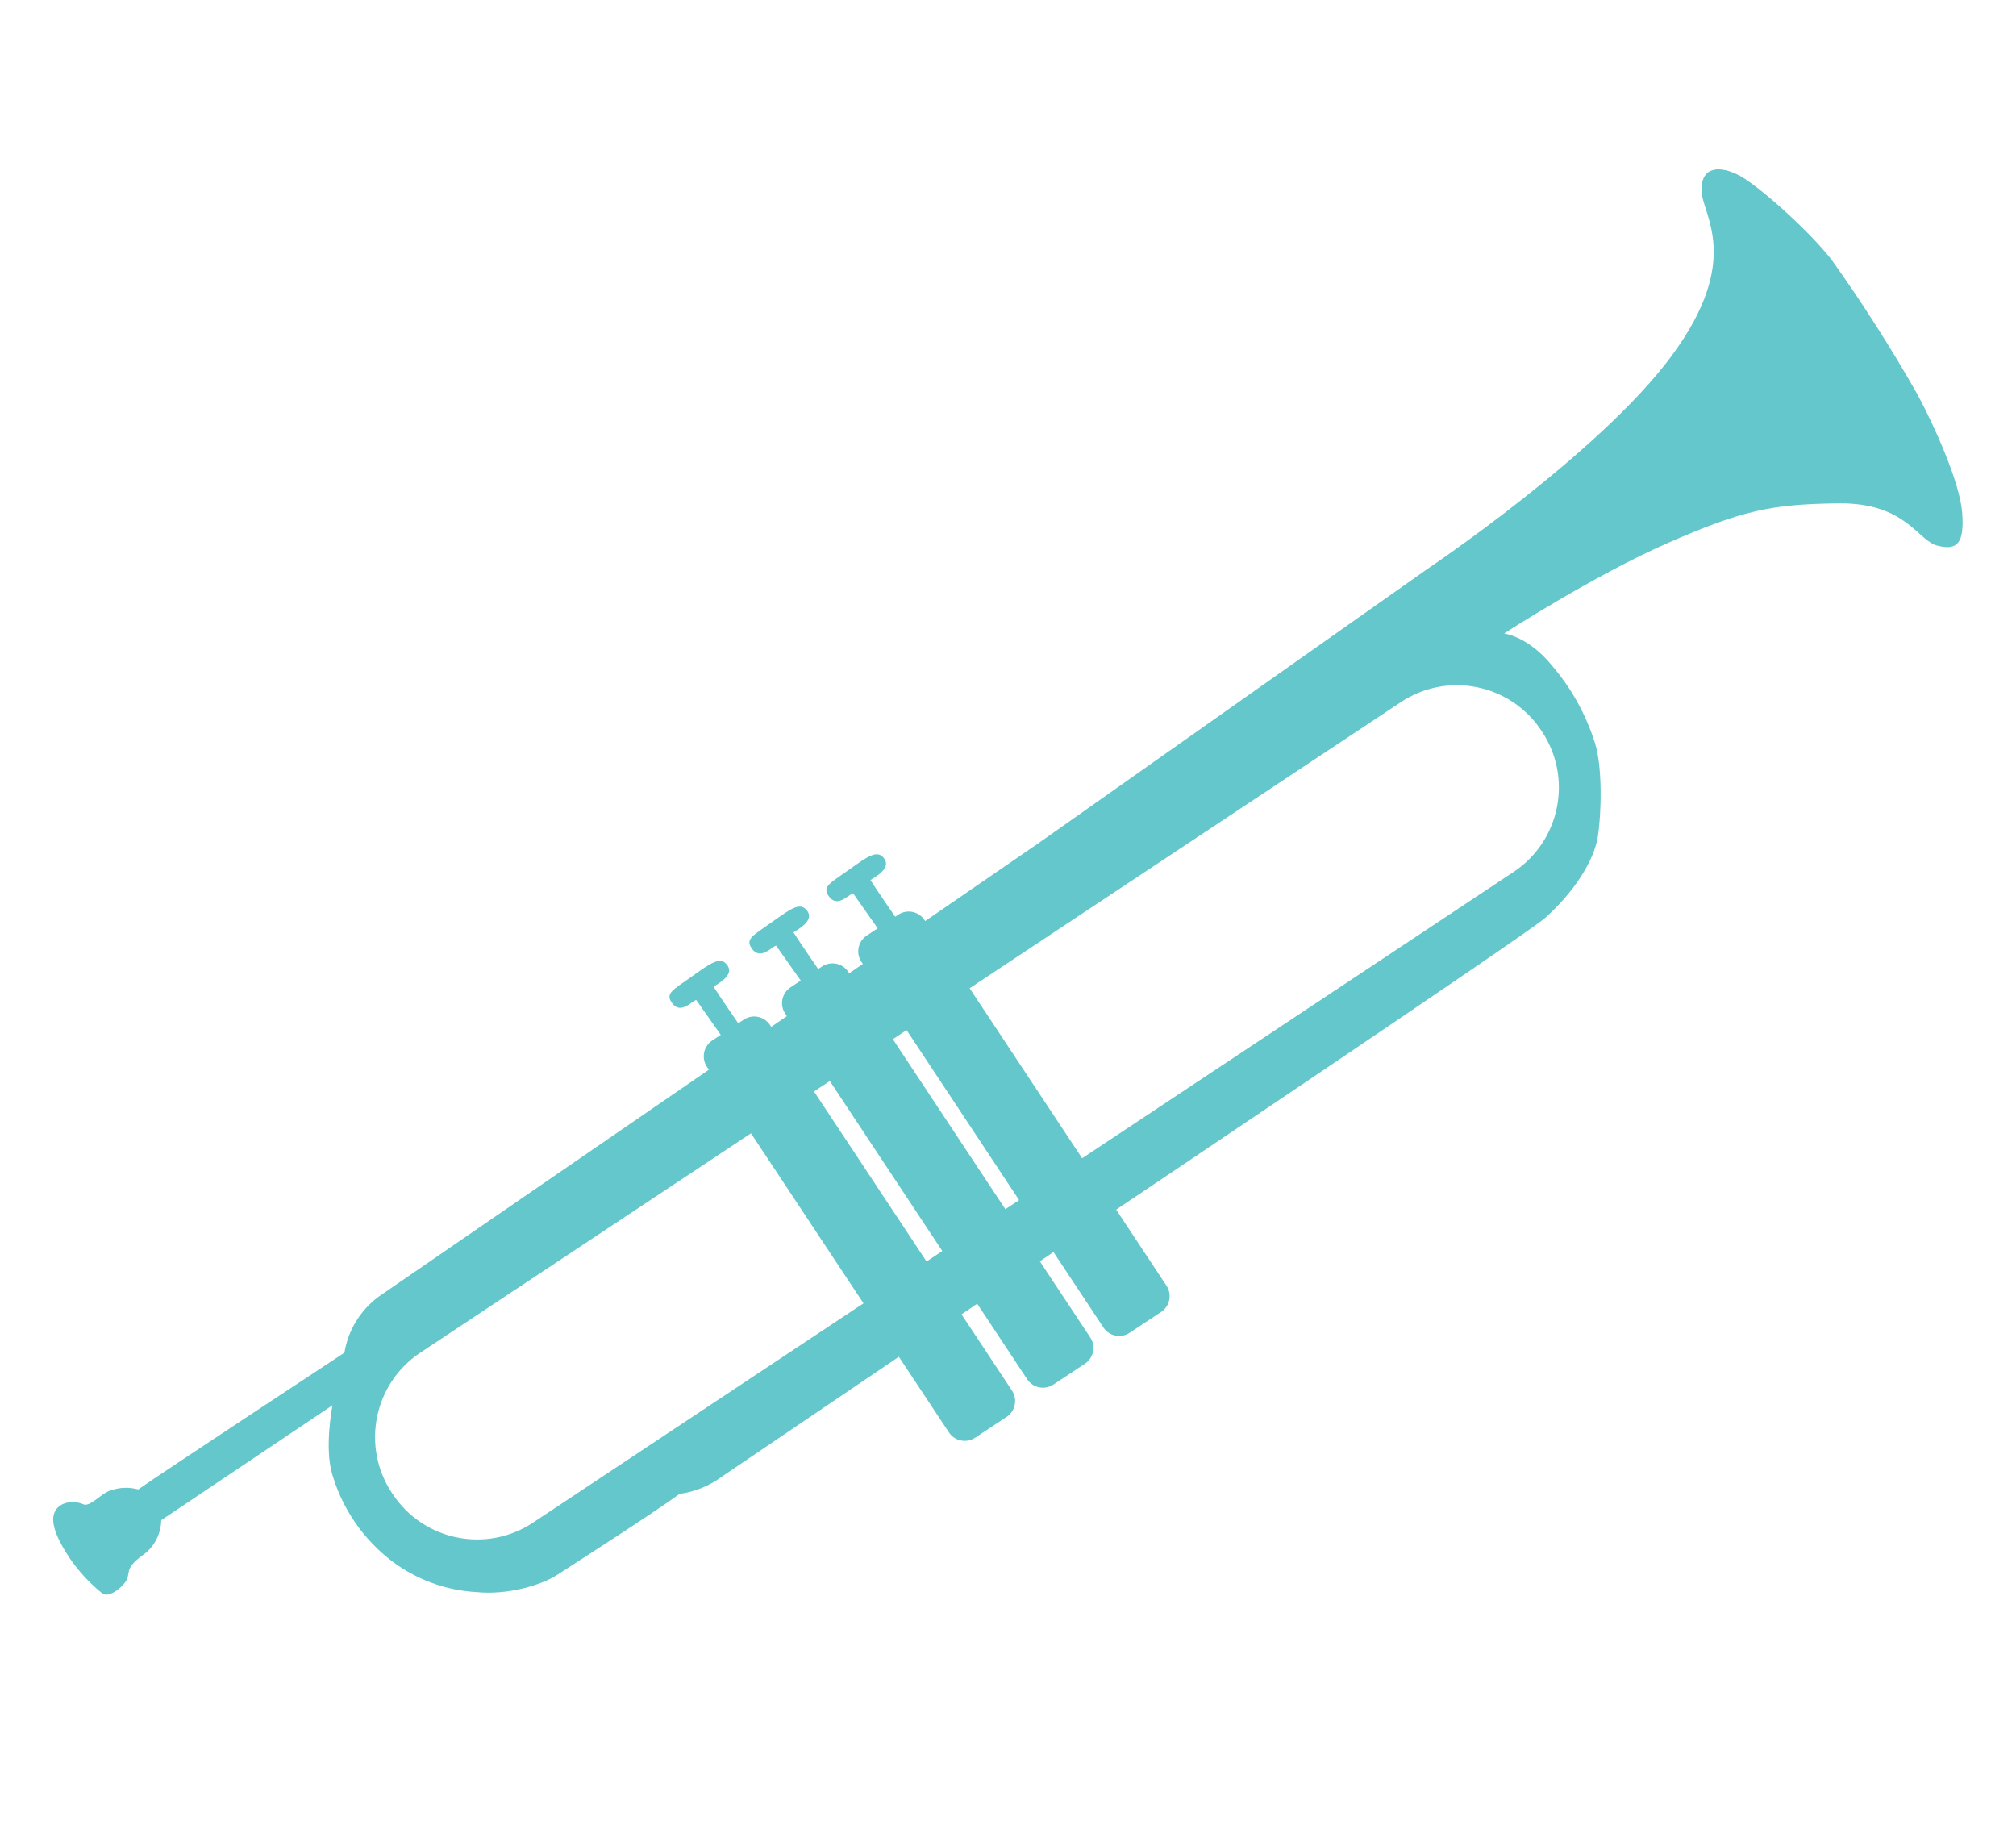
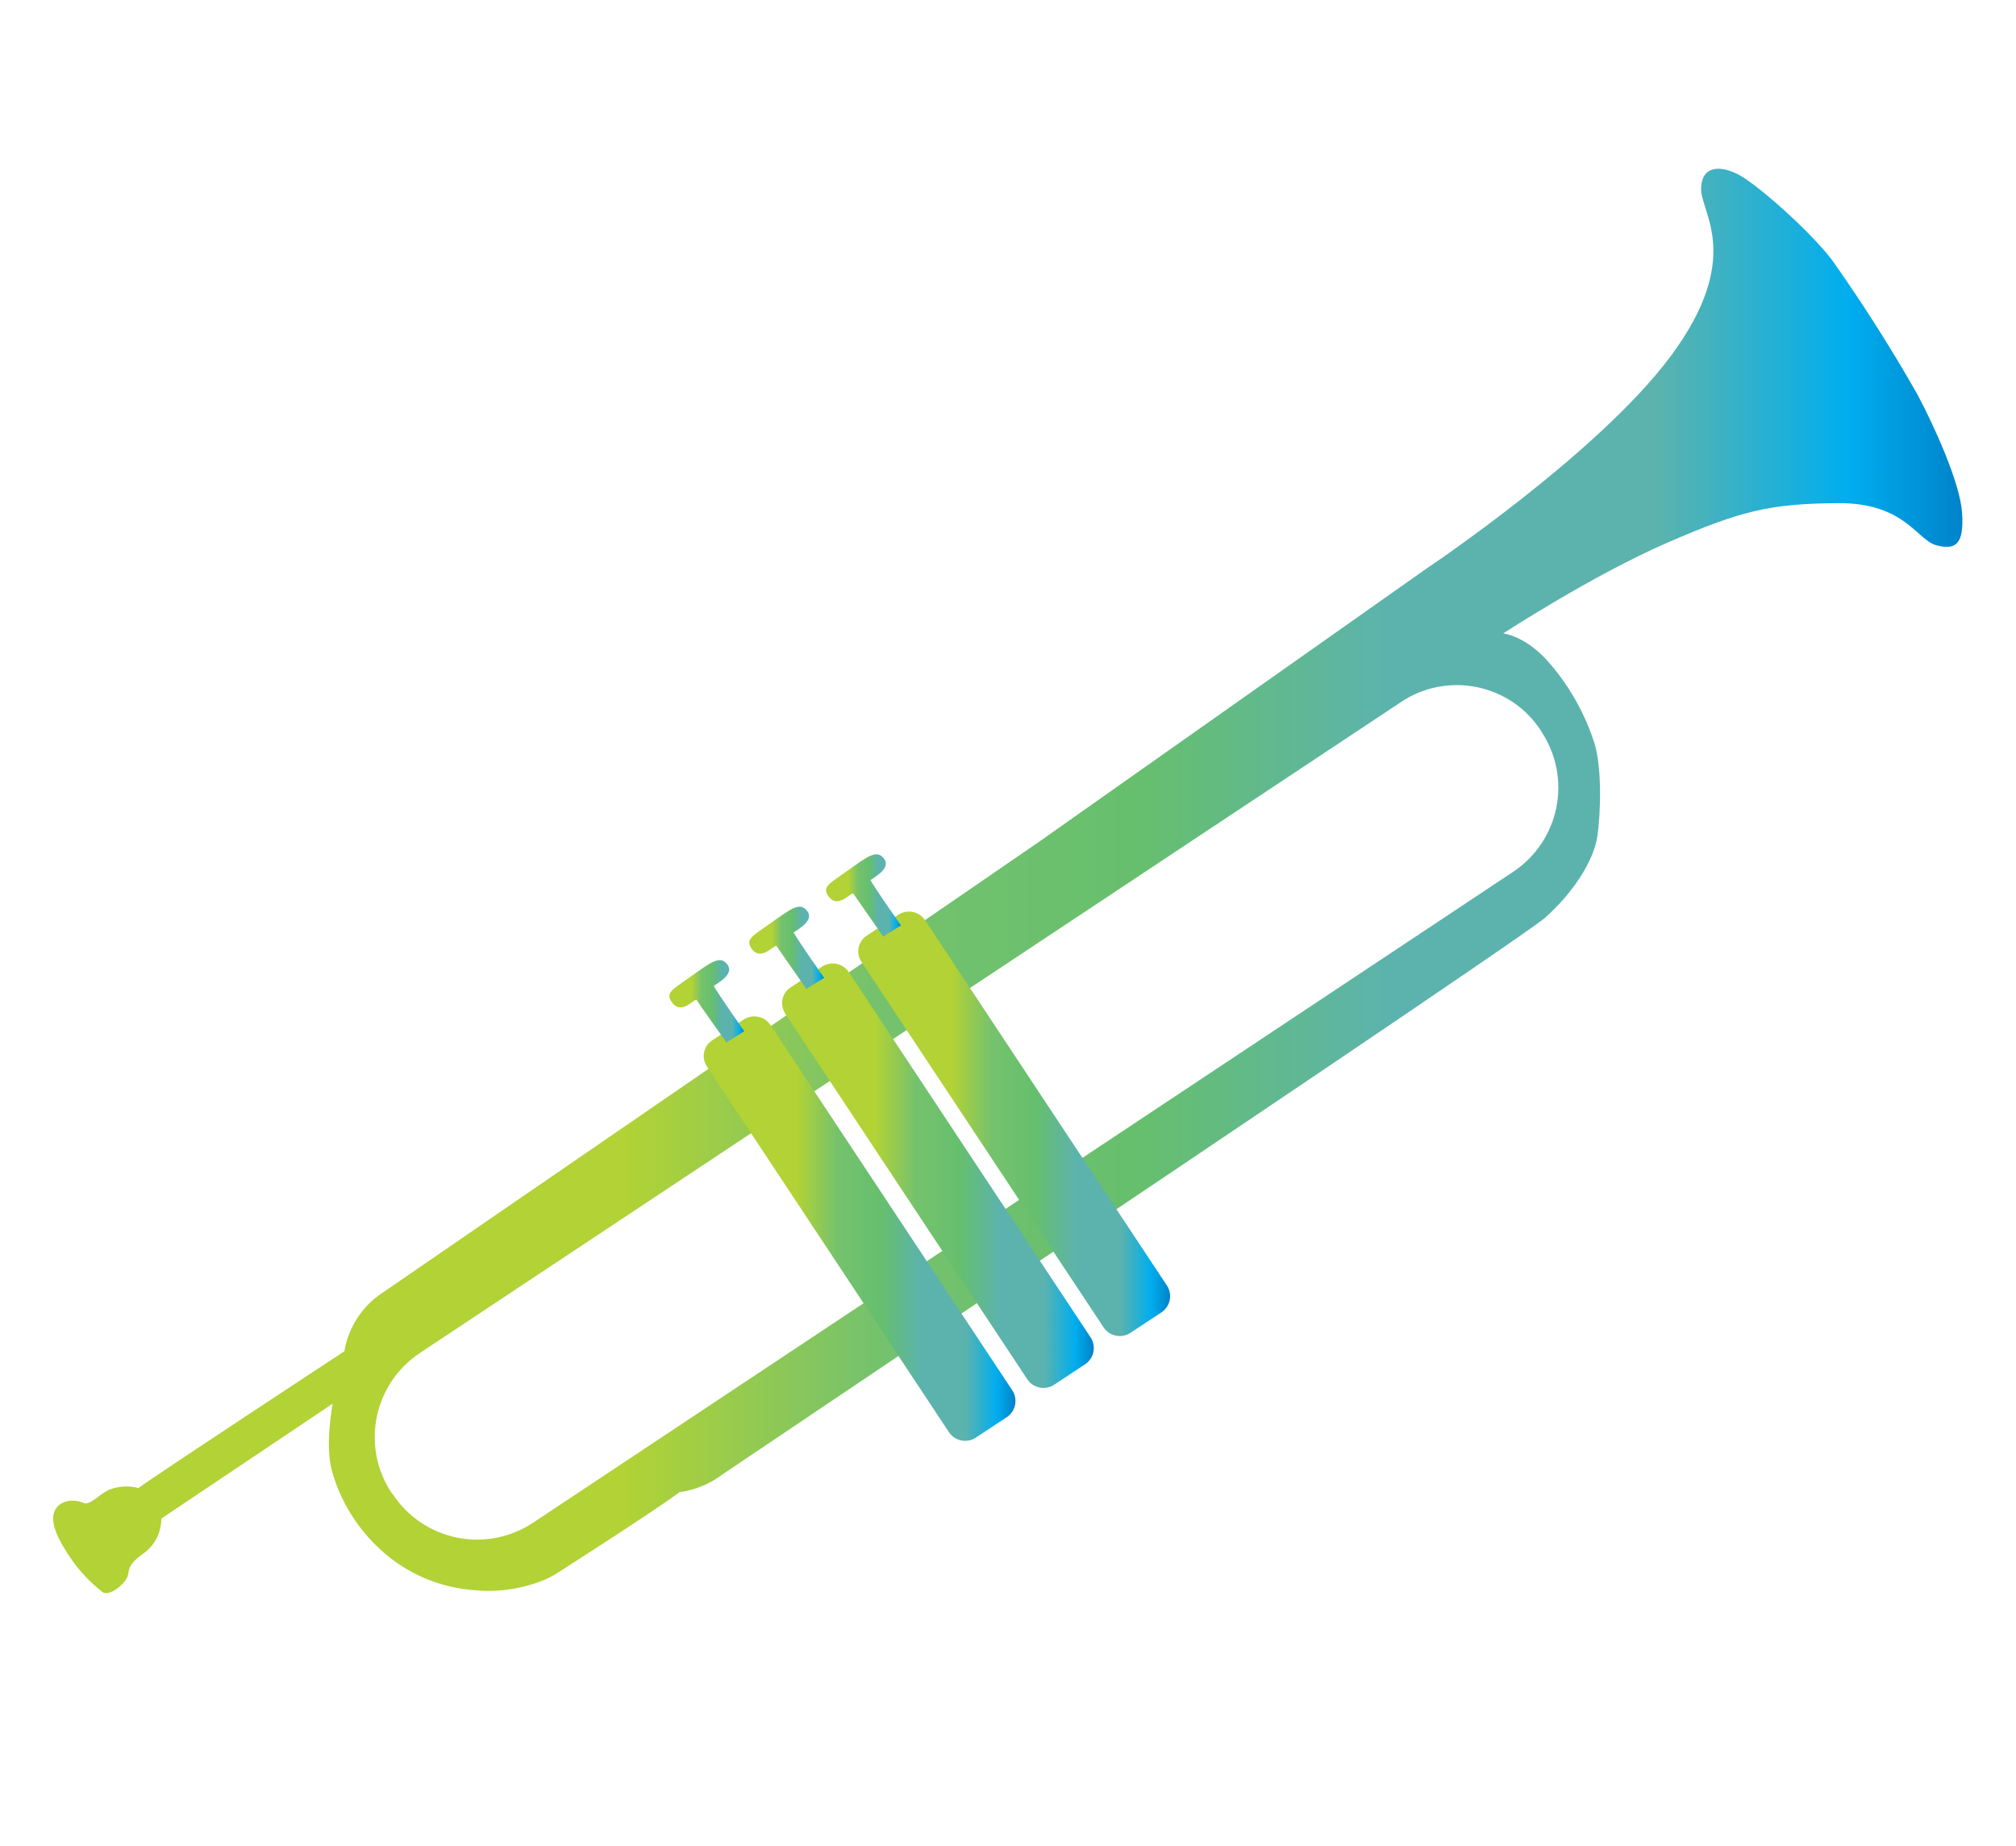
- <svg xmlns="http://www.w3.org/2000/svg" viewBox="0 0 396.26 362.81">
-   <defs>
-     <style>.cls-1{fill:#63c7cb;}</style>
-   </defs>
+ <svg xmlns="http://www.w3.org/2000/svg" version="1.1" id="Layer_1" x="0px" y="0px" viewBox="0 0 396.3 362.8" style="enable-background:new 0 0 396.3 362.8;" xml:space="preserve">
+   <style type="text/css">
+ 	.st0{fill:url(#Body_1_);}
+ 	.st1{fill:url(#keyTub1_1_);}
+ 	.st2{fill:url(#keyTub2_1_);}
+ 	.st3{fill:url(#keyTub3_1_);}
+ 	.st4{fill:url(#right_1_);}
+ 	.st5{fill:url(#middle_1_);}
+ 	.st6{fill:url(#left_1_);}
+ </style>
  <g id="trumpet">
-     <path id="Body" class="cls-1" d="M385.69,100.82c-.44-6-5.56-17.29-8.77-23.25A305,305,0,0,0,360.19,51.3c-4.27-5.67-14.56-14.82-18.28-16.79s-7.49-1.93-7.48,2.84,8.3,13.46-5.9,32.65-48,41.85-48,41.85l-76.33,53.82-129,88.64a17.12,17.12,0,0,0-7.5,11.55S31,290,27.17,292.74a9,9,0,0,0-5.36.17c-1.93.57-3.72,3-5.24,2.82-1.83-.88-4.94-.75-5.88,1.58s1.09,6.1,3.19,9.2a32.91,32.91,0,0,0,6.2,6.64c1.41,1.14,4.65-1.69,5-3.07s-.14-2.22,3.27-4.64a8.6,8.6,0,0,0,3.34-6.66l33.66-22.59s-1.6,8.17-.09,13.41a33.17,33.17,0,0,0,9.49,15.31,30.28,30.28,0,0,0,18.89,8c6.11.62,12.78-1.34,16-3.46,2.46-1.6,19.16-12.31,23.93-15.84a18,18,0,0,0,8.33-3.4L219,238s80.94-54.29,84.63-57.53c5.83-5.14,9.72-11.42,10.44-16.05s.92-13.81-.58-18.42A43.35,43.35,0,0,0,305,130.75c-4.69-5.73-9.36-6.24-9.36-6.24s17.55-11.37,32.16-17.78,20.35-7.65,33.59-7.8,15.5,7.31,19.4,8.31S386.13,106.84,385.69,100.82Zm-82.75,42.74.15.23a19.89,19.89,0,0,1-5.58,27.58L104.78,299.25a19.89,19.89,0,0,1-27.58-5.58l-.16-.23a19.91,19.91,0,0,1,5.58-27.59L275.35,138A19.9,19.9,0,0,1,302.94,143.56Z" />
-     <g id="keys-2" data-name="keys">
-       <rect id="keyTub1" class="cls-1" x="161.51" y="194.65" width="14.87" height="93.62" rx="3.72" transform="translate(-105.22 133.38) rotate(-33.5)" />
-       <rect id="keyTub2" class="cls-1" x="176.89" y="184.21" width="14.87" height="93.62" rx="3.72" transform="translate(-96.9 140.13) rotate(-33.5)" />
-       <rect id="keyTub3" class="cls-1" x="191.87" y="174.03" width="14.87" height="93.62" rx="3.72" transform="translate(-88.79 146.71) rotate(-33.5)" />
+     <linearGradient id="Body_1_" gradientUnits="userSpaceOnUse" x1="10.454" y1="173.349" x2="385.766" y2="173.349">
+       <stop offset="0" style="stop-color:#B2D235" />
+       <stop offset="0.15" style="stop-color:#B2D235" />
+       <stop offset="0.3" style="stop-color:#B2D235" />
+       <stop offset="0.43" style="stop-color:#75C26D" />
+       <stop offset="0.57" style="stop-color:#66BF6D" />
+       <stop offset="0.7" style="stop-color:#5CB3AD" />
+       <stop offset="0.84" style="stop-color:#5CB3AD" />
+       <stop offset="0.94" style="stop-color:#00AEEF" />
+       <stop offset="1" style="stop-color:#0083CA" />
+     </linearGradient>
+     <path id="Body" class="st0" d="M385.7,100.8c-0.4-6-5.6-17.3-8.8-23.3c-5.1-9-10.7-17.8-16.7-26.3c-4.3-5.7-14.6-14.8-18.3-16.8   s-7.5-1.9-7.5,2.8s8.3,13.5-5.9,32.7s-48,41.8-48,41.8l-76.3,53.8l-129,88.6c-4,2.6-6.7,6.8-7.5,11.5c0,0-36.7,24.1-40.5,26.9   c-1.8-0.5-3.6-0.4-5.4,0.2c-1.9,0.6-3.7,3-5.2,2.8c-1.8-0.9-4.9-0.8-5.9,1.6s1.1,6.1,3.2,9.2c1.7,2.5,3.8,4.7,6.2,6.6   c1.4,1.1,4.6-1.7,5-3.1s-0.1-2.2,3.3-4.6c2.1-1.6,3.3-4,3.3-6.7l33.7-22.6c0,0-1.6,8.2-0.1,13.4c1.7,5.9,5,11.2,9.5,15.3   c5.2,4.8,11.9,7.6,18.9,8c6.1,0.6,12.8-1.3,16-3.5c2.5-1.6,19.2-12.3,23.9-15.8c3-0.4,5.9-1.6,8.3-3.4L219,238   c0,0,80.9-54.3,84.6-57.5c5.8-5.1,9.7-11.4,10.4-16.1s0.9-13.8-0.6-18.4c-1.8-5.6-4.7-10.8-8.5-15.3c-4.7-5.7-9.4-6.2-9.4-6.2   s17.5-11.4,32.2-17.8s20.4-7.7,33.6-7.8s15.5,7.3,19.4,8.3S386.1,106.8,385.7,100.8z M302.9,143.6l0.1,0.2   c6.1,9.2,3.6,21.5-5.6,27.6c0,0,0,0,0,0L104.8,299.3c-9.2,6.1-21.5,3.6-27.6-5.6c0,0,0,0,0,0l-0.2-0.2c-6.1-9.2-3.6-21.5,5.6-27.6   L275.4,138C284.5,131.9,296.9,134.4,302.9,143.6C302.9,143.6,302.9,143.6,302.9,143.6z" />
+     <g id="keys-2">
+       <linearGradient id="keyTub1_1_" gradientUnits="userSpaceOnUse" x1="138.33" y1="241.483" x2="199.533" y2="241.483">
+         <stop offset="0" style="stop-color:#B2D235" />
+         <stop offset="0.15" style="stop-color:#B2D235" />
+         <stop offset="0.3" style="stop-color:#B2D235" />
+         <stop offset="0.43" style="stop-color:#75C26D" />
+         <stop offset="0.57" style="stop-color:#66BF6D" />
+         <stop offset="0.7" style="stop-color:#5CB3AD" />
+         <stop offset="0.84" style="stop-color:#5CB3AD" />
+         <stop offset="0.94" style="stop-color:#00AEEF" />
+         <stop offset="1" style="stop-color:#0083CA" />
+       </linearGradient>
+       <path id="keyTub1" class="st1" d="M140,204.5l6.2-4.1c1.7-1.1,4-0.7,5.2,1l47.6,71.9c1.1,1.7,0.7,4-1,5.2l-6.2,4.1    c-1.7,1.1-4,0.7-5.2-1l-47.6-71.9C137.8,207.9,138.3,205.6,140,204.5z" />
+       <linearGradient id="keyTub2_1_" gradientUnits="userSpaceOnUse" x1="153.713" y1="231.038" x2="214.916" y2="231.038">
+         <stop offset="0" style="stop-color:#B2D235" />
+         <stop offset="0.15" style="stop-color:#B2D235" />
+         <stop offset="0.3" style="stop-color:#B2D235" />
+         <stop offset="0.43" style="stop-color:#75C26D" />
+         <stop offset="0.57" style="stop-color:#66BF6D" />
+         <stop offset="0.7" style="stop-color:#5CB3AD" />
+         <stop offset="0.84" style="stop-color:#5CB3AD" />
+         <stop offset="0.94" style="stop-color:#00AEEF" />
+         <stop offset="1" style="stop-color:#0083CA" />
+       </linearGradient>
+       <path id="keyTub2" class="st2" d="M155.4,194.1l6.2-4.1c1.7-1.1,4-0.7,5.2,1l47.6,71.9c1.1,1.7,0.7,4-1,5.2l-6.2,4.1    c-1.7,1.1-4,0.7-5.2-1l-47.6-71.9C153.2,197.5,153.7,195.2,155.4,194.1z" />
+       <linearGradient id="keyTub3_1_" gradientUnits="userSpaceOnUse" x1="168.696" y1="220.862" x2="229.899" y2="220.862">
+         <stop offset="0" style="stop-color:#B2D235" />
+         <stop offset="0.15" style="stop-color:#B2D235" />
+         <stop offset="0.3" style="stop-color:#B2D235" />
+         <stop offset="0.43" style="stop-color:#75C26D" />
+         <stop offset="0.57" style="stop-color:#66BF6D" />
+         <stop offset="0.7" style="stop-color:#5CB3AD" />
+         <stop offset="0.84" style="stop-color:#5CB3AD" />
+         <stop offset="0.94" style="stop-color:#00AEEF" />
+         <stop offset="1" style="stop-color:#0083CA" />
+       </linearGradient>
+       <path id="keyTub3" class="st3" d="M170.4,183.9l6.2-4.1c1.7-1.1,4-0.7,5.2,1l47.6,71.9c1.1,1.7,0.7,4-1,5.2l-6.2,4.1    c-1.7,1.1-4,0.7-5.2-1L169.3,189C168.2,187.3,168.7,185,170.4,183.9z" />
    </g>
    <g id="fingerKeys">
-       <path id="right" class="cls-1" d="M136.85,196.54c-.8.12-3.14,3.08-4.86.45-1.17-1.8.23-2.4,4-5.07s5.64-4.11,7-2.18-1.87,3.59-2.74,4.18c1.15,1.85,6,8.86,6,8.86l-3.48,2.16S137.27,197.16,136.85,196.54Z" />
-       <path id="middle" class="cls-1" d="M152.56,185.86c-.8.12-3.14,3.08-4.86.46-1.17-1.8.23-2.4,4-5.07s5.64-4.11,7-2.18-1.88,3.59-2.74,4.18c1.15,1.85,6,8.86,6,8.86l-3.48,2.16S153,186.49,152.56,185.86Z" />
-       <path id="left" class="cls-1" d="M167.69,175.58c-.8.12-3.14,3.08-4.86.46-1.17-1.8.23-2.4,4-5.07s5.64-4.11,7-2.18-1.87,3.59-2.74,4.18c1.15,1.85,6,8.86,6,8.86L173.61,184S168.11,176.21,167.69,175.58Z" />
+       <linearGradient id="right_1_" gradientUnits="userSpaceOnUse" x1="131.588" y1="196.896" x2="146.25" y2="196.896">
+         <stop offset="0" style="stop-color:#B2D235" />
+         <stop offset="0.15" style="stop-color:#B2D235" />
+         <stop offset="0.3" style="stop-color:#B2D235" />
+         <stop offset="0.43" style="stop-color:#75C26D" />
+         <stop offset="0.57" style="stop-color:#66BF6D" />
+         <stop offset="0.7" style="stop-color:#5CB3AD" />
+         <stop offset="0.84" style="stop-color:#5CB3AD" />
+         <stop offset="0.94" style="stop-color:#00AEEF" />
+         <stop offset="1" style="stop-color:#0083CA" />
+       </linearGradient>
+       <path id="right" class="st4" d="M136.9,196.5c-0.8,0.1-3.1,3.1-4.9,0.4c-1.2-1.8,0.2-2.4,4-5.1s5.6-4.1,7-2.2s-1.9,3.6-2.7,4.2    c1.1,1.9,6,8.9,6,8.9l-3.5,2.2C142.8,204.9,137.3,197.2,136.9,196.5z" />
+       <linearGradient id="middle_1_" gradientUnits="userSpaceOnUse" x1="147.298" y1="186.226" x2="161.96" y2="186.226">
+         <stop offset="0" style="stop-color:#B2D235" />
+         <stop offset="0.15" style="stop-color:#B2D235" />
+         <stop offset="0.3" style="stop-color:#B2D235" />
+         <stop offset="0.43" style="stop-color:#75C26D" />
+         <stop offset="0.57" style="stop-color:#66BF6D" />
+         <stop offset="0.7" style="stop-color:#5CB3AD" />
+         <stop offset="0.84" style="stop-color:#5CB3AD" />
+         <stop offset="0.94" style="stop-color:#00AEEF" />
+         <stop offset="1" style="stop-color:#0083CA" />
+       </linearGradient>
+       <path id="middle" class="st5" d="M152.6,185.9c-0.8,0.1-3.1,3.1-4.9,0.5c-1.2-1.8,0.2-2.4,4-5.1s5.6-4.1,7-2.2s-1.9,3.6-2.7,4.2    c1.1,1.9,6,8.9,6,8.9l-3.5,2.2C158.5,194.3,153,186.5,152.6,185.9z" />
+       <linearGradient id="left_1_" gradientUnits="userSpaceOnUse" x1="162.428" y1="175.951" x2="177.09" y2="175.951">
+         <stop offset="0" style="stop-color:#B2D235" />
+         <stop offset="0.15" style="stop-color:#B2D235" />
+         <stop offset="0.3" style="stop-color:#B2D235" />
+         <stop offset="0.43" style="stop-color:#75C26D" />
+         <stop offset="0.57" style="stop-color:#66BF6D" />
+         <stop offset="0.7" style="stop-color:#5CB3AD" />
+         <stop offset="0.84" style="stop-color:#5CB3AD" />
+         <stop offset="0.94" style="stop-color:#00AEEF" />
+         <stop offset="1" style="stop-color:#0083CA" />
+       </linearGradient>
+       <path id="left" class="st6" d="M167.7,175.6c-0.8,0.1-3.1,3.1-4.9,0.5c-1.2-1.8,0.2-2.4,4-5.1s5.6-4.1,7-2.2s-1.9,3.6-2.7,4.2    c1.1,1.9,6,8.9,6,8.9l-3.5,2.2C173.6,184,168.1,176.2,167.7,175.6z" />
    </g>
  </g>
</svg>
